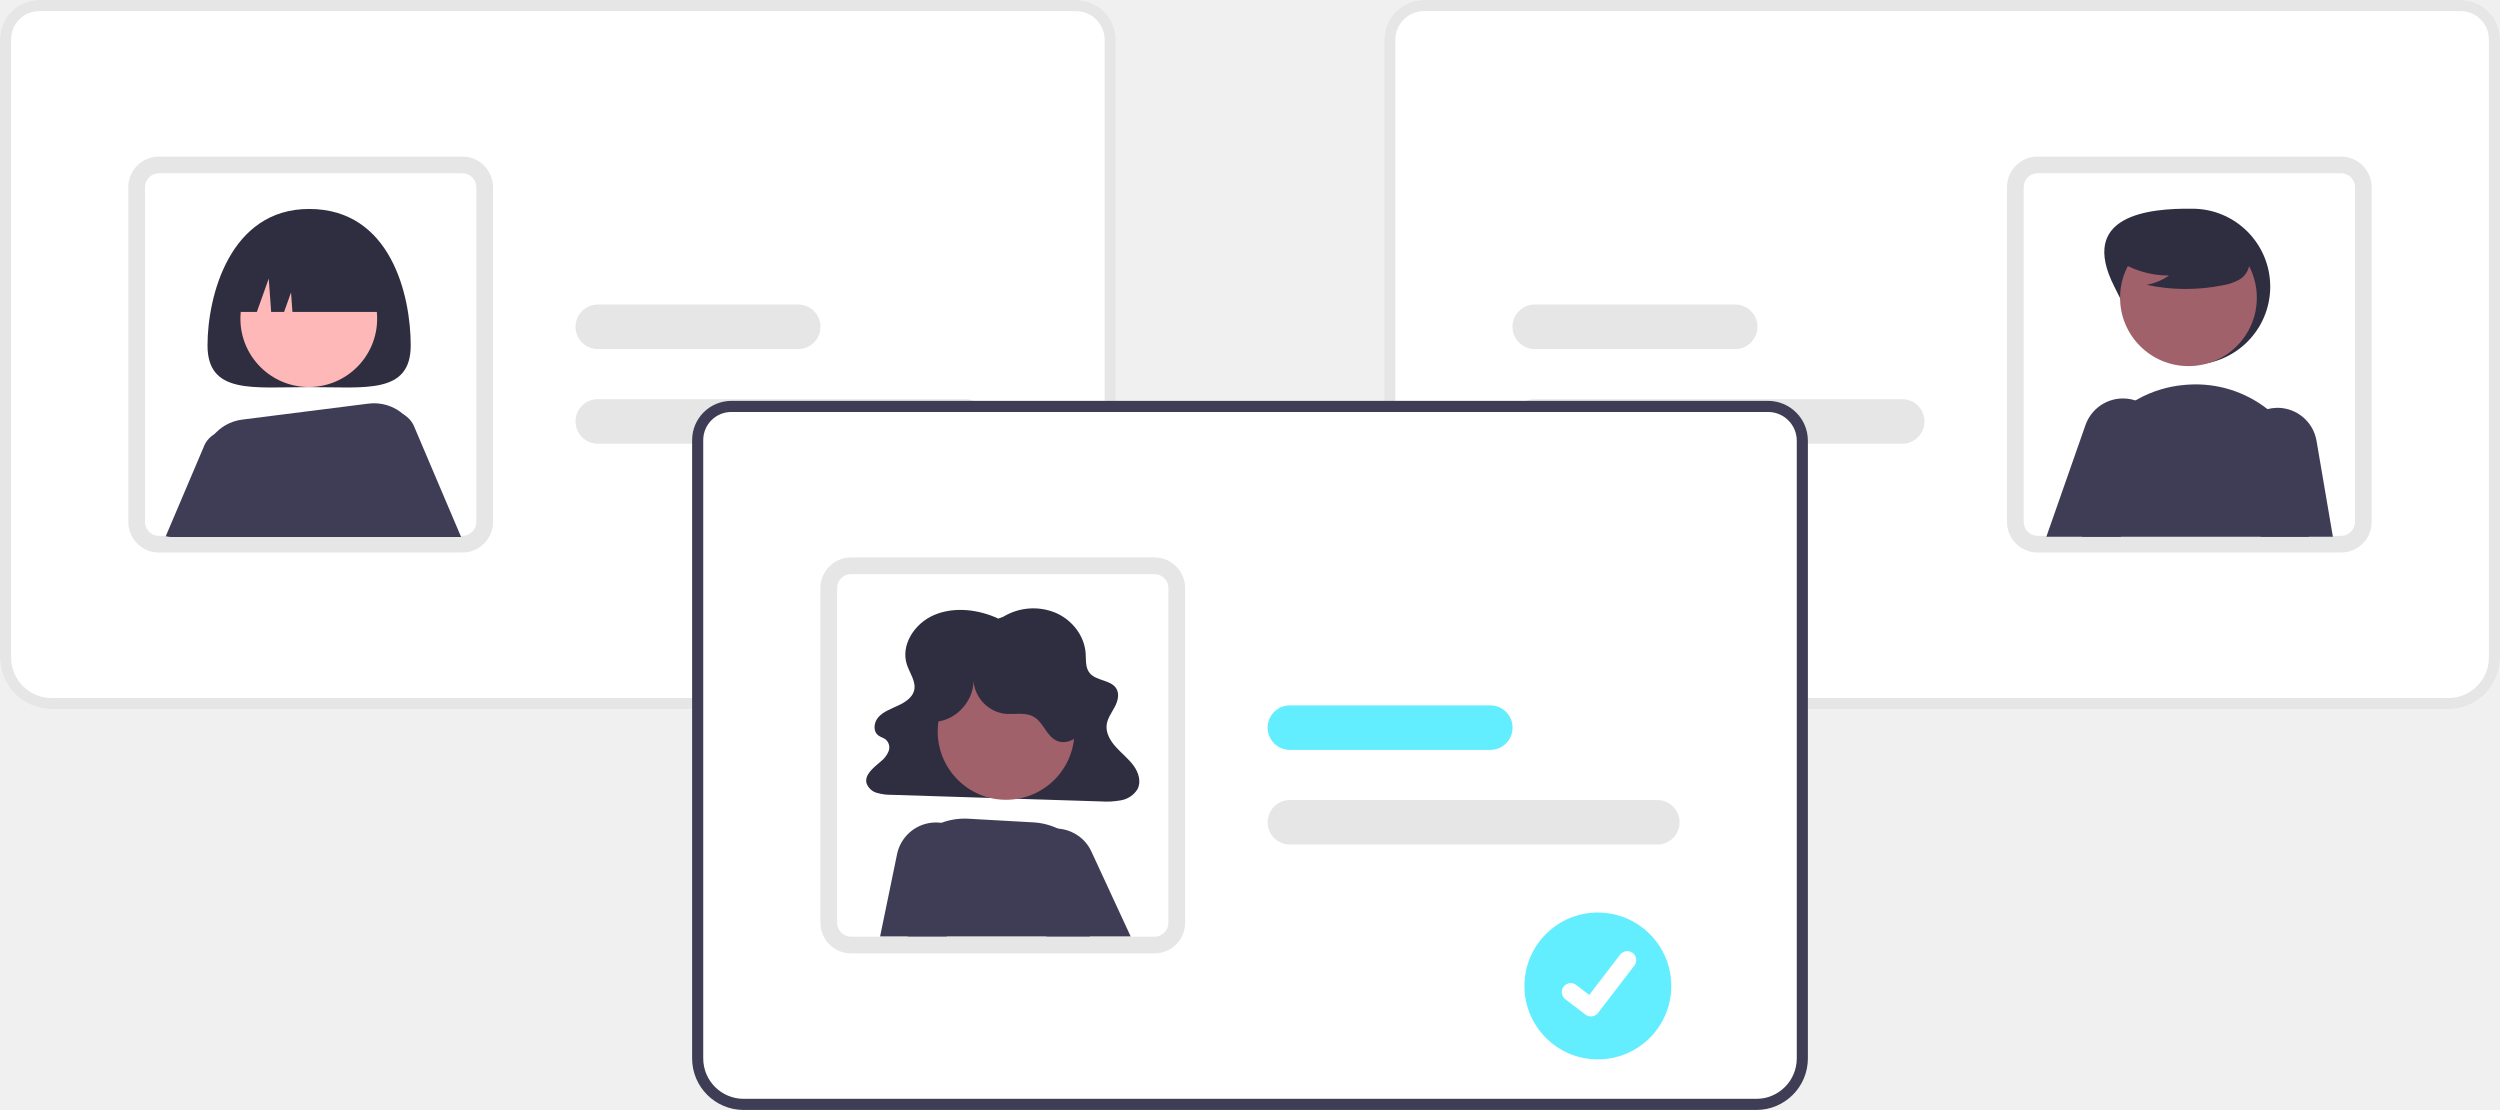
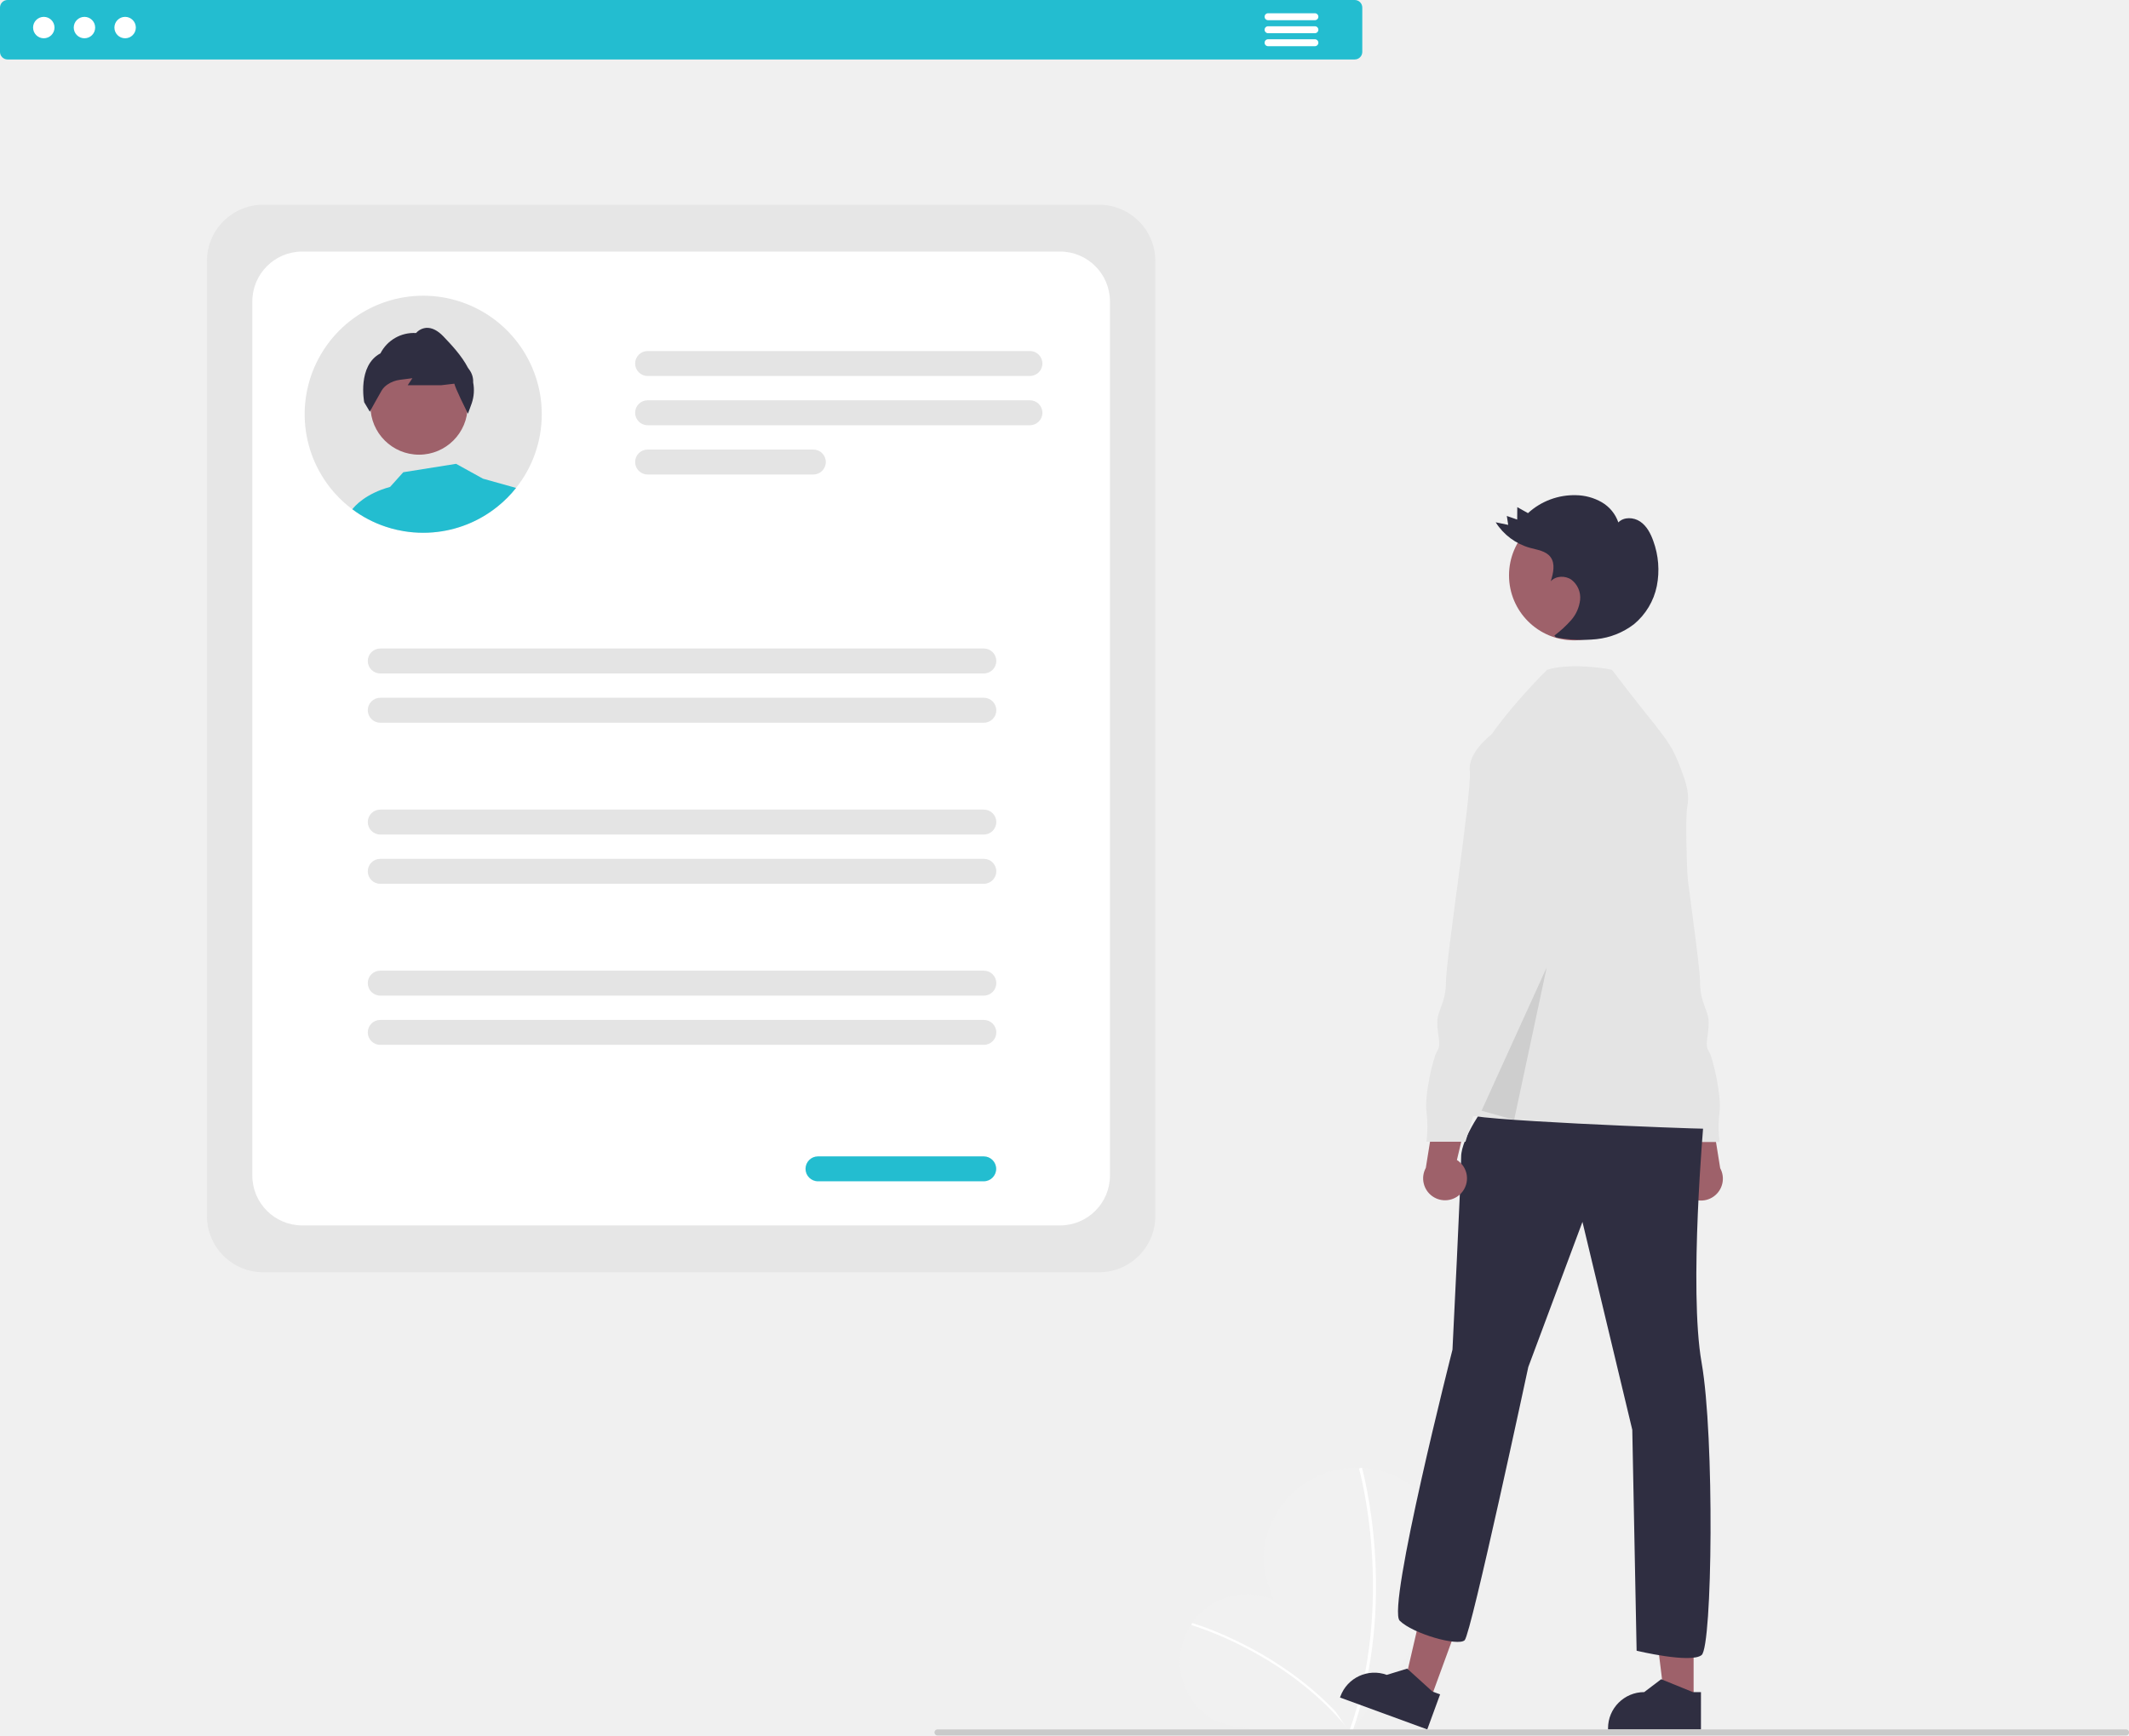
- <svg xmlns="http://www.w3.org/2000/svg" data-name="Layer 1" width="898.098" height="398.742" viewBox="0 0 898.098 398.742">
-   <path d="M533.289,505.371H169.451a18.521,18.521,0,0,1-18.5-18.5V264.717a14.104,14.104,0,0,1,14.088-14.088H537.492a14.313,14.313,0,0,1,14.297,14.297V486.871A18.521,18.521,0,0,1,533.289,505.371Z" transform="translate(-150.9509 -250.6289)" fill="#fff" />
-   <path d="M533.289,505.371H169.451a18.521,18.521,0,0,1-18.5-18.5V264.717a14.104,14.104,0,0,1,14.088-14.088H537.492a14.313,14.313,0,0,1,14.297,14.297V486.871A18.521,18.521,0,0,1,533.289,505.371ZM165.039,254.629a10.1,10.1,0,0,0-10.088,10.088v222.154a14.517,14.517,0,0,0,14.5,14.5H533.289a14.517,14.517,0,0,0,14.5-14.5V264.926a10.309,10.309,0,0,0-10.297-10.297Z" transform="translate(-150.9509 -250.6289)" fill="#e6e6e6" />
-   <path d="M317.062,449.125h-109.02a11.018,11.018,0,0,1-10.905-9.563,9.975,9.975,0,0,1-.095-1.437v-120.25a11.012,11.012,0,0,1,11-11h109.02a11.012,11.012,0,0,1,11,11v120.25A11.012,11.012,0,0,1,317.062,449.125Zm-109.02-136.25a5.006,5.006,0,0,0-5,5v120.25a4.261,4.261,0,0,0,.038.615,5.015,5.015,0,0,0,4.962,4.385h109.02a5.006,5.006,0,0,0,5-5v-120.25a5.006,5.006,0,0,0-5-5Z" transform="translate(-150.9509 -250.6289)" fill="#e6e6e6" />
-   <path d="M497.698,410.025h-132a8,8,0,1,1,0-16h132a8,8,0,0,1,0,16Z" transform="translate(-150.9509 -250.6289)" fill="#e6e6e6" />
-   <path d="M437.698,376.025h-72a8,8,0,1,1,0-16h72a8,8,0,0,1,0,16Z" transform="translate(-150.9509 -250.6289)" fill="#e6e6e6" />
-   <path d="M298.499,374.695c0,17.673-16.342,15-36.5,15s-36.5,2.673-36.5-15,7.982-49,36.5-49C291.499,325.695,298.499,357.022,298.499,374.695Z" transform="translate(-150.9509 -250.6289)" fill="#2f2e41" />
-   <path d="M299.975,404.439a9.064,9.064,0,0,0-3.96-4.84,7.867,7.867,0,0,0-1.12-.57,9.054,9.054,0,0,0-11.98,11.47l14.54,33.05H316.605Z" transform="translate(-150.9509 -250.6289)" fill="#3f3d56" />
-   <path d="M236.525,406.239a9.055,9.055,0,0,0-12.49,5.17l-13.54,31.85a7.876,7.876,0,0,0,2.13.29h16.99l11.479-26.08A9.037,9.037,0,0,0,236.525,406.239Z" transform="translate(-150.9509 -250.6289)" fill="#3f3d56" />
-   <circle cx="110.926" cy="114.475" r="24.561" fill="#ffb8b8" />
-   <path d="M296.445,399.989c-.14-.13-.28-.27-.43-.39a15.953,15.953,0,0,0-12.75-3.97l-45.26,5.73a16.062,16.062,0,0,0-14.02,17.44c.62,6.98,1.62,15.79,3.22,24.75h71.5l2.63-30.56A16.035,16.035,0,0,0,296.445,399.989Z" transform="translate(-150.9509 -250.6289)" fill="#3f3d56" />
-   <path d="M233.499,362.695v0h9.714l4.286-12,.857,12h4.643l2.5-7,.5,7h34.5v0a26,26,0,0,0-26-26h-5A26,26,0,0,0,233.499,362.695Z" transform="translate(-150.9509 -250.6289)" fill="#2f2e41" />
-   <path d="M648.211,486.871V264.926a14.313,14.313,0,0,1,14.297-14.297h372.453a14.104,14.104,0,0,1,14.088,14.088v222.154a18.521,18.521,0,0,1-18.5,18.5H666.711A18.521,18.521,0,0,1,648.211,486.871Z" transform="translate(-150.9509 -250.6289)" fill="#fff" />
-   <path d="M648.211,486.871V264.926a14.313,14.313,0,0,1,14.297-14.297h372.453a14.104,14.104,0,0,1,14.088,14.088v222.154a18.521,18.521,0,0,1-18.5,18.5H666.711A18.521,18.521,0,0,1,648.211,486.871Zm14.297-232.242a10.309,10.309,0,0,0-10.297,10.297V486.871a14.517,14.517,0,0,0,14.5,14.5h363.838a14.517,14.517,0,0,0,14.5-14.5V264.717a10.1,10.1,0,0,0-10.088-10.088Z" transform="translate(-150.9509 -250.6289)" fill="#e6e6e6" />
-   <path d="M871.938,438.125v-120.25a11.012,11.012,0,0,1,11-11h109.02a11.012,11.012,0,0,1,11,11v120.25a9.975,9.975,0,0,1-.095,1.437,11.018,11.018,0,0,1-10.905,9.563h-109.02A11.012,11.012,0,0,1,871.938,438.125Zm11-125.25a5.006,5.006,0,0,0-5,5v120.25a5.006,5.006,0,0,0,5,5h109.02a5.015,5.015,0,0,0,4.962-4.385,4.261,4.261,0,0,0,.038-.615v-120.25a5.006,5.006,0,0,0-5-5Z" transform="translate(-150.9509 -250.6289)" fill="#e6e6e6" />
-   <path d="M694.302,402.025a8.009,8.009,0,0,1,8-8h132a8,8,0,1,1,0,16h-132A8.009,8.009,0,0,1,694.302,402.025Z" transform="translate(-150.9509 -250.6289)" fill="#e6e6e6" />
-   <path d="M694.302,368.025a8.009,8.009,0,0,1,8-8h72a8,8,0,1,1,0,16h-72A8.009,8.009,0,0,1,694.302,368.025Z" transform="translate(-150.9509 -250.6289)" fill="#e6e6e6" />
-   <path d="M910.505,353.605c7.011,13.784,12.536,28,28,28a28,28,0,0,0,0-56C922.79,325.408,897.457,327.949,910.505,353.605Z" transform="translate(-150.9509 -250.6289)" fill="#2f2e41" />
-   <circle cx="786.177" cy="106.96" r="24.561" fill="#a0616a" />
-   <path d="M970.66,402.359a42.79,42.79,0,0,0-5.15-4.76,41.725,41.725,0,0,0-28.39-8.8q-.615.03-1.23.09a41.825,41.825,0,0,0-30.16,16.64,42.346,42.346,0,0,0-7.52,34.15c.27,1.25.51,2.51.74,3.77h81.42l.94-6.3A42.094,42.094,0,0,0,970.66,402.359Z" transform="translate(-150.9509 -250.6289)" fill="#3f3d56" />
-   <path d="M983.13,408.929a14.254,14.254,0,0,0-13.93-11.8c-.13,0-.27.01-.4.01a14.347,14.347,0,0,0-3.29.46,14.2,14.2,0,0,0-10.06,17.43l7.69,28.42H989.02Z" transform="translate(-150.9509 -250.6289)" fill="#3f3d56" />
-   <path d="M926.18,401.479a14.175,14.175,0,0,0-4.09-4.88,13.769,13.769,0,0,0-4.02-2.1,13.358,13.358,0,0,0-1.81-.48,14.272,14.272,0,0,0-16.1,9.24l-14.08,40.19H912.8l13.63-29.56A14.091,14.091,0,0,0,926.18,401.479Z" transform="translate(-150.9509 -250.6289)" fill="#3f3d56" />
-   <path d="M911.064,343.708a33.405,33.405,0,0,0,19.091,5.9,20.471,20.471,0,0,1-8.114,3.338,67.359,67.359,0,0,0,27.514.155,17.807,17.807,0,0,0,5.76-1.978,7.289,7.289,0,0,0,3.555-4.755c.604-3.449-2.083-6.582-4.876-8.693A35.967,35.967,0,0,0,923.77,331.635c-3.376.873-6.759,2.347-8.951,5.059s-2.843,6.891-.753,9.684Z" transform="translate(-150.9509 -250.6289)" fill="#2f2e41" />
-   <path d="M781.919,649.371H418.081a18.521,18.521,0,0,1-18.5-18.5V408.717a14.104,14.104,0,0,1,14.088-14.088H786.122a14.313,14.313,0,0,1,14.297,14.297V630.871A18.521,18.521,0,0,1,781.919,649.371Z" transform="translate(-150.9509 -250.6289)" fill="#fff" />
-   <path d="M781.919,649.371H418.081a18.521,18.521,0,0,1-18.5-18.5V408.717a14.104,14.104,0,0,1,14.088-14.088H786.122a14.313,14.313,0,0,1,14.297,14.297V630.871A18.521,18.521,0,0,1,781.919,649.371ZM413.669,398.629a10.1,10.1,0,0,0-10.088,10.088v222.154a14.517,14.517,0,0,0,14.5,14.5H781.919a14.517,14.517,0,0,0,14.5-14.5V408.926a10.309,10.309,0,0,0-10.297-10.297Z" transform="translate(-150.9509 -250.6289)" fill="#3f3d56" />
-   <path d="M565.692,593.125h-109.02a11.018,11.018,0,0,1-10.905-9.563,9.976,9.976,0,0,1-.095-1.437v-120.25a11.012,11.012,0,0,1,11-11h109.02a11.012,11.012,0,0,1,11,11v120.25A11.012,11.012,0,0,1,565.692,593.125Zm-109.02-136.25a5.006,5.006,0,0,0-5,5v120.25a4.262,4.262,0,0,0,.038.615,5.015,5.015,0,0,0,4.962,4.385h109.02a5.006,5.006,0,0,0,5-5v-120.25a5.006,5.006,0,0,0-5-5Z" transform="translate(-150.9509 -250.6289)" fill="#e6e6e6" />
-   <path d="M509.599,472.859c-7.097-3.302-15.81-4.384-23.032-1.316s-12.145,10.932-9.809,17.891c1.059,3.155,3.47,6.258,2.531,9.445-.723,2.453-3.245,4.072-5.723,5.224s-5.187,2.12-6.978,4.062-2.165,5.285.073,6.791c.737.496,1.659.732,2.374,1.254a3.772,3.772,0,0,1,1.164,4.222,8.893,8.893,0,0,1-2.851,3.751c-2.541,2.191-5.898,4.698-5.109,7.809a5.478,5.478,0,0,0,3.697,3.458,18.367,18.367,0,0,0,5.427.716l74.966,2.362a28.423,28.423,0,0,0,7.402-.413,8.762,8.762,0,0,0,5.813-3.905c1.436-2.657.493-5.931-1.28-8.412s-4.282-4.439-6.355-6.717-3.769-5.123-3.404-8.067c.293-2.357,1.847-4.395,2.963-6.537s1.764-4.818.319-6.789c-2.037-2.777-6.927-2.526-9.243-5.113-1.748-1.953-1.41-4.763-1.584-7.281-.418-6.057-4.611-11.776-10.58-14.433a20.831,20.831,0,0,0-18.953,1.291Z" transform="translate(-150.9509 -250.6289)" fill="#2f2e41" />
-   <circle cx="361.422" cy="262.756" r="24.561" fill="#a0616a" />
-   <path d="M544.619,569.665a23.788,23.788,0,0,0-12.68-20.9c-.31-.17-.63-.32-.95-.47a23.619,23.619,0,0,0-8.81-2.24l-23.38-1.31a23.6,23.6,0,0,0-9.7,1.49,22.661,22.661,0,0,0-2.21.96,23.54,23.54,0,0,0-6.12,4.35,23.806,23.806,0,0,0-7.06,17.94l.42,9.91,2.94,7.63h65.37a17.96,17.96,0,0,0,2.1-3.18A15.919,15.919,0,0,0,544.619,569.665Z" transform="translate(-150.9509 -250.6289)" fill="#3f3d56" />
-   <path d="M543.019,556.525a14.143,14.143,0,0,0-4.84-5.74,14.451,14.451,0,0,0-5.01-2.18,14.665,14.665,0,0,0-2.18-.31,14.087,14.087,0,0,0-4.3.37,14.274,14.274,0,0,0-9.19,20.49l8.99,17.02.45.85H557.13Z" transform="translate(-150.9509 -250.6289)" fill="#3f3d56" />
-   <path d="M493.609,547.655a14.341,14.341,0,0,0-4.51-1.42,13.898,13.898,0,0,0-3.53-.05,14.257,14.257,0,0,0-12.36,11.29l-6.09,29.55h23.82l4.45-1.82,5.54-21.26A14.32,14.32,0,0,0,493.609,547.655Z" transform="translate(-150.9509 -250.6289)" fill="#3f3d56" />
-   <path d="M487.246,509.893c7.756-.623,14.196-8.371,13.39-16.111A13.009,13.009,0,0,0,511.777,507.028c3.558.392,7.458-.684,10.555,1.11,3.43,1.988,4.528,6.816,8.101,8.533,3.453,1.659,7.838-.604,9.543-4.033s1.287-7.55.157-11.21a31.652,31.652,0,0,0-52.69-12.975c-3.261,3.28-5.851,7.461-6.271,12.068s1.717,9.605,5.854,11.675Z" transform="translate(-150.9509 -250.6289)" fill="#2f2e41" />
-   <path d="M746.328,554.025h-132a8,8,0,1,1,0-16h132a8,8,0,0,1,0,16Z" transform="translate(-150.9509 -250.6289)" fill="#e6e6e6" />
-   <path d="M686.328,520.025h-72a8,8,0,1,1,0-16h72a8,8,0,0,1,0,16Z" transform="translate(-150.9509 -250.6289)" fill="#63eeff" />
-   <path d="M724.961,578.449a26.378,26.378,0,0,0-0,52.756h0a26.378,26.378,0,0,0,0-52.756Z" transform="translate(-150.9509 -250.6289)" fill="#63eeff" />
-   <path id="f276b720-7c73-4755-84a7-b208d54eb1fc-78" data-name="Path 395" d="M722.458,615.782a3.201,3.201,0,0,1-1.926-.64l-.034-.026-7.254-5.549a3.224,3.224,0,0,1,3.923-5.117l4.699,3.603,11.103-14.485a3.222,3.222,0,0,1,4.518-.597l.001.001-.069.096.071-.096a3.226,3.226,0,0,1,.596,4.519l-13.059,17.03a3.224,3.224,0,0,1-2.564,1.257Z" transform="translate(-150.9509 -250.6289)" fill="#fff" />
+ <svg xmlns="http://www.w3.org/2000/svg" data-name="Layer 1" width="837.163" height="682.584" viewBox="0 0 837.163 682.584">
+   <path d="M686.536,740.284c12.12,8.122,25.928,49.18,25.928,49.18s-43.226,2.818-55.341-5.3a26.413,26.413,0,1,1,29.413-43.88Z" transform="translate(-181.4185 -108.7078)" fill="#f1f1f1" />
+   <path d="M712.956,789.155l-.677.54C687.578,758.707,650.304,748.004,649.93,747.899l.233-.834C650.539,747.17,688.076,757.942,712.956,789.155Z" transform="translate(-181.4185 -108.7078)" fill="#fff" />
+   <path d="M751.352,723.904c-.773,20.177-39.129,66.254-39.129,66.254s-34.7-48.889-33.929-69.059a36.556,36.556,0,1,1,73.059,2.805Z" transform="translate(-181.4185 -108.7078)" fill="#f1f1f1" />
+   <path d="M712.944,790.513l-1.128-.406c18.583-51.602,4.136-103.294,3.988-103.81l1.152-.331C717.106,686.486,731.662,738.537,712.944,790.513Z" transform="translate(-181.4185 -108.7078)" fill="#fff" />
+   <path d="M613.625,609.097H284.888a22.115,22.115,0,0,1-22.09-22.09V211.326a22.115,22.115,0,0,1,22.09-22.09H613.625A22.115,22.115,0,0,1,635.715,211.326V587.007A22.115,22.115,0,0,1,613.625,609.097Z" transform="translate(-181.4185 -108.7078)" fill="#e6e6e6" />
+   <path d="M598.264,590.686H300.249a19.636,19.636,0,0,1-19.614-19.614v-343.812a19.636,19.636,0,0,1,19.614-19.614h298.015a19.636,19.636,0,0,1,19.614,19.614v343.812A19.636,19.636,0,0,1,598.264,590.686Z" transform="translate(-181.4185 -108.7078)" fill="#fff" />
+   <path d="M586.408,256.581H436.068a4.903,4.903,0,1,1,0-9.806H586.408a4.903,4.903,0,1,1,0,9.806Z" transform="translate(-181.4185 -108.7078)" fill="#e4e4e4" />
+   <path d="M586.408,275.955H436.068a4.903,4.903,0,0,1,0-9.807H586.408a4.903,4.903,0,0,1,0,9.807Z" transform="translate(-181.4185 -108.7078)" fill="#e4e4e4" />
+   <path d="M501.237,295.33h-65.169a4.903,4.903,0,0,1,0-9.807H501.237a4.903,4.903,0,1,1,0,9.807Z" transform="translate(-181.4185 -108.7078)" fill="#e4e4e4" />
+   <path d="M568.279,373.581H330.939a4.903,4.903,0,1,1,0-9.806H568.279a4.903,4.903,0,1,1,0,9.806Z" transform="translate(-181.4185 -108.7078)" fill="#e4e4e4" />
+   <path d="M568.279,392.955H330.939a4.903,4.903,0,1,1,0-9.807H568.279a4.903,4.903,0,0,1,0,9.807Z" transform="translate(-181.4185 -108.7078)" fill="#e4e4e4" />
+   <path d="M568.279,436.935H330.939a4.903,4.903,0,1,1,0-9.806H568.279a4.903,4.903,0,1,1,0,9.806Z" transform="translate(-181.4185 -108.7078)" fill="#e4e4e4" />
+   <path d="M568.279,456.309H330.939a4.903,4.903,0,1,1,0-9.807H568.279a4.903,4.903,0,1,1,0,9.807Z" transform="translate(-181.4185 -108.7078)" fill="#e4e4e4" />
+   <path d="M568.279,500.288H330.939a4.903,4.903,0,1,1,0-9.806H568.279a4.903,4.903,0,1,1,0,9.806Z" transform="translate(-181.4185 -108.7078)" fill="#e4e4e4" />
+   <path d="M568.279,519.663H330.939a4.903,4.903,0,0,1,0-9.807H568.279a4.903,4.903,0,1,1,0,9.807Z" transform="translate(-181.4185 -108.7078)" fill="#e4e4e4" />
+   <path d="M568.237,573.33h-65.169a4.903,4.903,0,0,1,0-9.807H568.237a4.903,4.903,0,0,1,0,9.807Z" transform="translate(-181.4185 -108.7078)" fill="#23bdd0" />
+   <path d="M394.452,271.626a46.449,46.449,0,0,1-10.11,28.99,45.77,45.77,0,0,1-7.2,7.26,46.436,46.436,0,0,1-25.48,10.22c-1.27.11-2.55.16-3.84.16a46.397,46.397,0,0,1-7.63-.63c-.89-.14-1.76-.31-2.63-.51a43.81,43.81,0,0,1-4.48-1.25,46.408,46.408,0,0,1-13.26-6.96c-1.07-.8-2.1-1.65-3.1-2.55a42.021,42.021,0,0,1-3.47-3.46c-.29-.32-.58-.65-.86-.98a46.617,46.617,0,1,1,82.06-30.29Z" transform="translate(-181.4185 -108.7078)" fill="#e4e4e4" />
+   <circle cx="164.78" cy="159.723" r="19.109" fill="#9e616a" />
+   <path d="M367.472,259.116a7.731,7.731,0,0,0-1.37-4.8l-.69-.98c-2.49-4.8-6.6-9.12-9.61-12.28-2.26-2.37-4.52-3.51-6.69-3.4a5.99,5.99,0,0,0-4.09,2.04,14.716,14.716,0,0,0-14,7.99c-9.15,4.83-6.42,19.09-6.39,19.24l2.21,3.71.25-.47c0-.01.03-.05.07-.13.43-.77,2.77-5.05,4.35-7.76a7.67,7.67,0,0,1,2.25-2.32,11.202,11.202,0,0,1,4.96-1.87l4.86-.63-1.84,2.76H354.981l5.09-.6c.51,2.09,4.55,10.2,5.04,11.18l.04.08.27.55,1.51-4.15A16.047,16.047,0,0,0,367.472,259.116Z" transform="translate(-181.4185 -108.7078)" fill="#2f2e41" />
+   <path d="M319.961,309.006c.82-1.08,5.07-6.12,14.85-8.79l5.18-5.77,20.77-3.31,10.57,5.84,13.01,3.64a45.759,45.759,0,0,1-7.2,7.26,46.437,46.437,0,0,1-25.48,10.22c-1.27.11-2.55.16-3.84.16a46.392,46.392,0,0,1-7.63-.63c-.89-.14-1.76-.31-2.63-.51a43.77,43.77,0,0,1-4.48-1.25,46.178,46.178,0,0,1-13.12-6.86c-.05-.03-.09-.07-.14-.1Z" transform="translate(-181.4185 -108.7078)" fill="#23bdd0" />
+   <path d="M714.127,132.096H184.386a2.97,2.97,0,0,1-2.967-2.967V111.675a2.97,2.97,0,0,1,2.967-2.967H714.127a2.97,2.97,0,0,1,2.967,2.967v17.454A2.97,2.97,0,0,1,714.127,132.096Z" transform="translate(-181.4185 -108.7078)" fill="#23bdd0" />
+   <circle id="a85e5c17-ea9f-4706-8082-8afb2e9db2dc" data-name="Ellipse 90" cx="17.22" cy="10.843" r="4.213" fill="#fff" />
+   <circle id="b621e56c-df3f-4a6b-a567-05f014ec6f14" data-name="Ellipse 91" cx="33.21" cy="10.843" r="4.213" fill="#fff" />
+   <circle id="f2c0e2e9-064c-4994-bbee-183d3c3fcd77" data-name="Ellipse 92" cx="49.201" cy="10.843" r="4.213" fill="#fff" />
+   <path d="M698.46,116.651H680.047a1.364,1.364,0,0,1,0-2.728h18.413a1.364,1.364,0,1,1,0,2.728Z" transform="translate(-181.4185 -108.7078)" fill="#fff" />
+   <path d="M698.46,121.766H680.047a1.364,1.364,0,0,1,0-2.728h18.413a1.364,1.364,0,1,1,0,2.728Z" transform="translate(-181.4185 -108.7078)" fill="#fff" />
+   <path d="M698.46,126.881H680.047a1.364,1.364,0,0,1,0-2.728h18.413a1.364,1.364,0,0,1,0,2.728Z" transform="translate(-181.4185 -108.7078)" fill="#fff" />
+   <path d="M843.895,578.08a8.566,8.566,0,0,1,1.708-13.024l-7.02-29.621,14.858,5.428,4.389,27.296a8.613,8.613,0,0,1-13.935,9.92Z" transform="translate(-181.4185 -108.7078)" fill="#9e616a" />
+   <path d="M808.164,453.952l5.963,15.334s-2.556,15.334,1.704,18.741,2.556,3.408,2.556,5.963a13.104,13.104,0,0,0,5.111,9.371c3.407,2.556,18.741,54.52,18.741,54.52h15.334a48.042,48.042,0,0,1,0-11.926c.852-5.963-2.556-21.297-4.259-23.852s0-5.963,0-11.074-3.407-7.667-3.407-16.186-10.222-74.965-9.371-82.632-8.519-14.482-8.519-14.482h-8.519Z" transform="translate(-181.4185 -108.7078)" fill="#e4e4e4" />
+   <polygon points="665.96 669.223 654.628 669.223 649.237 625.511 665.962 625.512 665.96 669.223" fill="#9e616a" />
+   <path d="M850.269,788.916l-36.541-.001v-.462A14.224,14.224,0,0,1,827.951,774.23h.001l6.675-5.064L847.08,774.231l3.19 0Z" transform="translate(-181.4185 -108.7078)" fill="#2f2e41" />
+   <polygon points="562.289 668.899 551.647 665.005 561.6 622.102 577.308 627.849 562.289 668.899" fill="#9e616a" />
+   <path d="M742.648,788.916l-34.317-12.555.159-.434a14.224,14.224,0,0,1,18.243-8.471l.001 0,8.008-2.463,9.956,9.035,2.996,1.096Z" transform="translate(-181.4185 -108.7078)" fill="#2f2e41" />
+   <path d="M822.411,573.53s-7.667,37.482,5.111,34.075,7.667-35.779,7.667-35.779Z" transform="translate(-181.4185 -108.7078)" fill="#a0616a" />
+   <path d="M766.188,542.437s-10.222,13.63-10.222,21.297-3.408,75.817-3.408,75.817S726.693,741.034,731.804,746.145s23.001,10.222,25.556,7.667,25.013-107.447,25.013-107.447L803.67,589.29l19.593,81.78,1.704,86.891s21.297,5.111,25.556,1.704,5.111-86.039,0-115.003.852-95.41.852-95.41Z" transform="translate(-181.4185 -108.7078)" fill="#2f2e41" />
+   <circle cx="618.932" cy="226.298" r="25.556" fill="#9e616a" />
+   <path d="M767.891,397.618s7.358-10.964,21.84-25.446c7.667-2.556,20.951-1.066,25.556,0,21.297,28.112,22.637,26.244,28.181,41.951,1.438,4.073,2.156,7.986,1.517,11.181-2.556,12.778,5.537,116.281,6.389,119.688s6.815,7.667.852,7.667-96.262-3.407-94.558-5.963S767.891,397.618,767.891,397.618Z" transform="translate(-181.4185 -108.7078)" fill="#e4e4e4" />
+   <polygon points="582.572 436.864 608.196 380.486 595.384 440.445 582.572 436.864" opacity="0.1" style="isolation:isolate" />
+   <path d="M792.619,358.682a43.489,43.489,0,0,0,6.575-6.034,14.594,14.594,0,0,0,3.562-8.045,8.861,8.861,0,0,0-3.379-7.855c-2.434-1.72-6.146-1.62-8.166.571.976-3.155,1.868-6.877-.109-9.523-1.799-2.408-5.156-2.817-8.055-3.611a23.342,23.342,0,0,1-13.494-10.052l4.923,1.019-.549-3.51,4.08,1.419.036-4.888,4.211,2.356a26.884,26.884,0,0,1,18.94-7.057,20.942,20.942,0,0,1,10.042,2.757,14.701,14.701,0,0,1,6.543,7.951c2.167-2.25,6.032-2.076,8.614-.318s4.099,4.7,5.14,7.645a32.996,32.996,0,0,1,1.388,17.653,26.279,26.279,0,0,1-9.026,15.084,29.305,29.305,0,0,1-14.7,5.848,54.857,54.857,0,0,1-15.95-.682" transform="translate(-181.4185 -108.7078)" fill="#2f2e41" />
+   <path d="M756.013,577.969a8.566,8.566,0,0,0-1.708-13.024l7.02-29.621-14.858,5.428-4.389,27.296a8.613,8.613,0,0,0,13.935,9.92Z" transform="translate(-181.4185 -108.7078)" fill="#9e616a" />
+   <path d="M776.41,397.618h-8.519s-9.371,6.815-8.519,14.482-9.371,74.113-9.371,82.632-3.407,11.074-3.407,16.186,1.704,8.519,0,11.074-5.111,17.889-4.259,23.852a48.042,48.042,0,0,1,0,11.926h15.334s15.334-51.964,18.741-54.52a13.104,13.104,0,0,0,5.111-9.371c0-2.556-1.704-2.556,2.556-5.963s1.704-18.741,1.704-18.741l5.963-15.334Z" transform="translate(-181.4185 -108.7078)" fill="#e4e4e4" />
+   <path d="M1017.391,791.292h-467.294a1.191,1.191,0,1,1,0-2.381h467.294a1.191,1.191,0,1,1,0,2.381Z" transform="translate(-181.4185 -108.7078)" fill="#cacaca" />
</svg>
